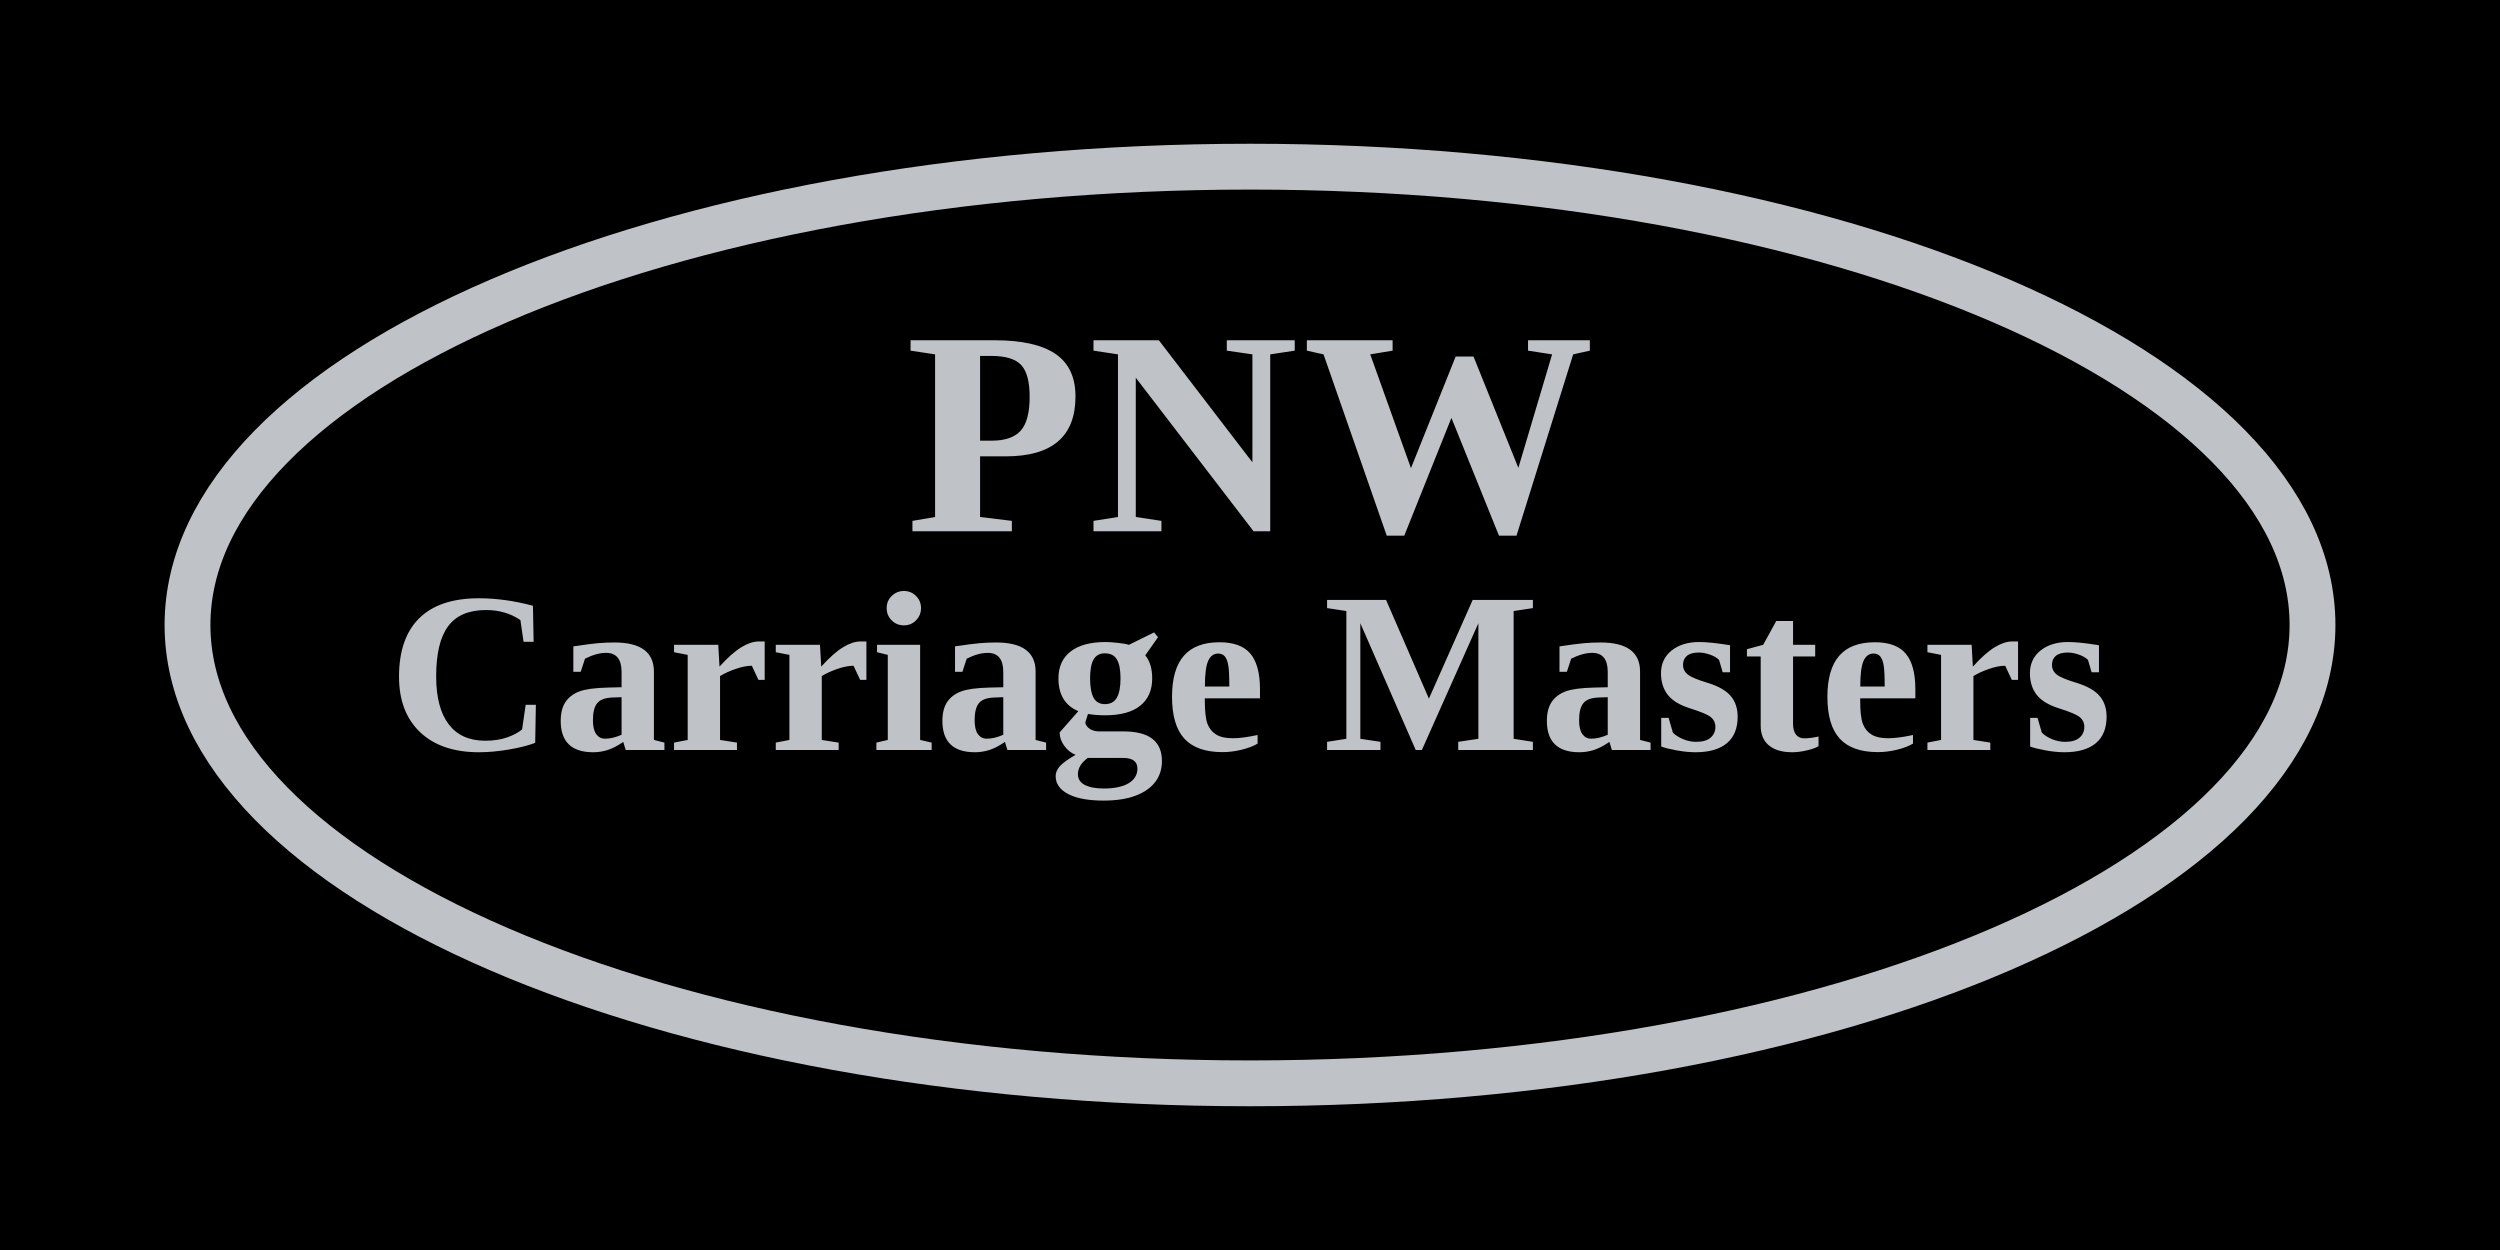
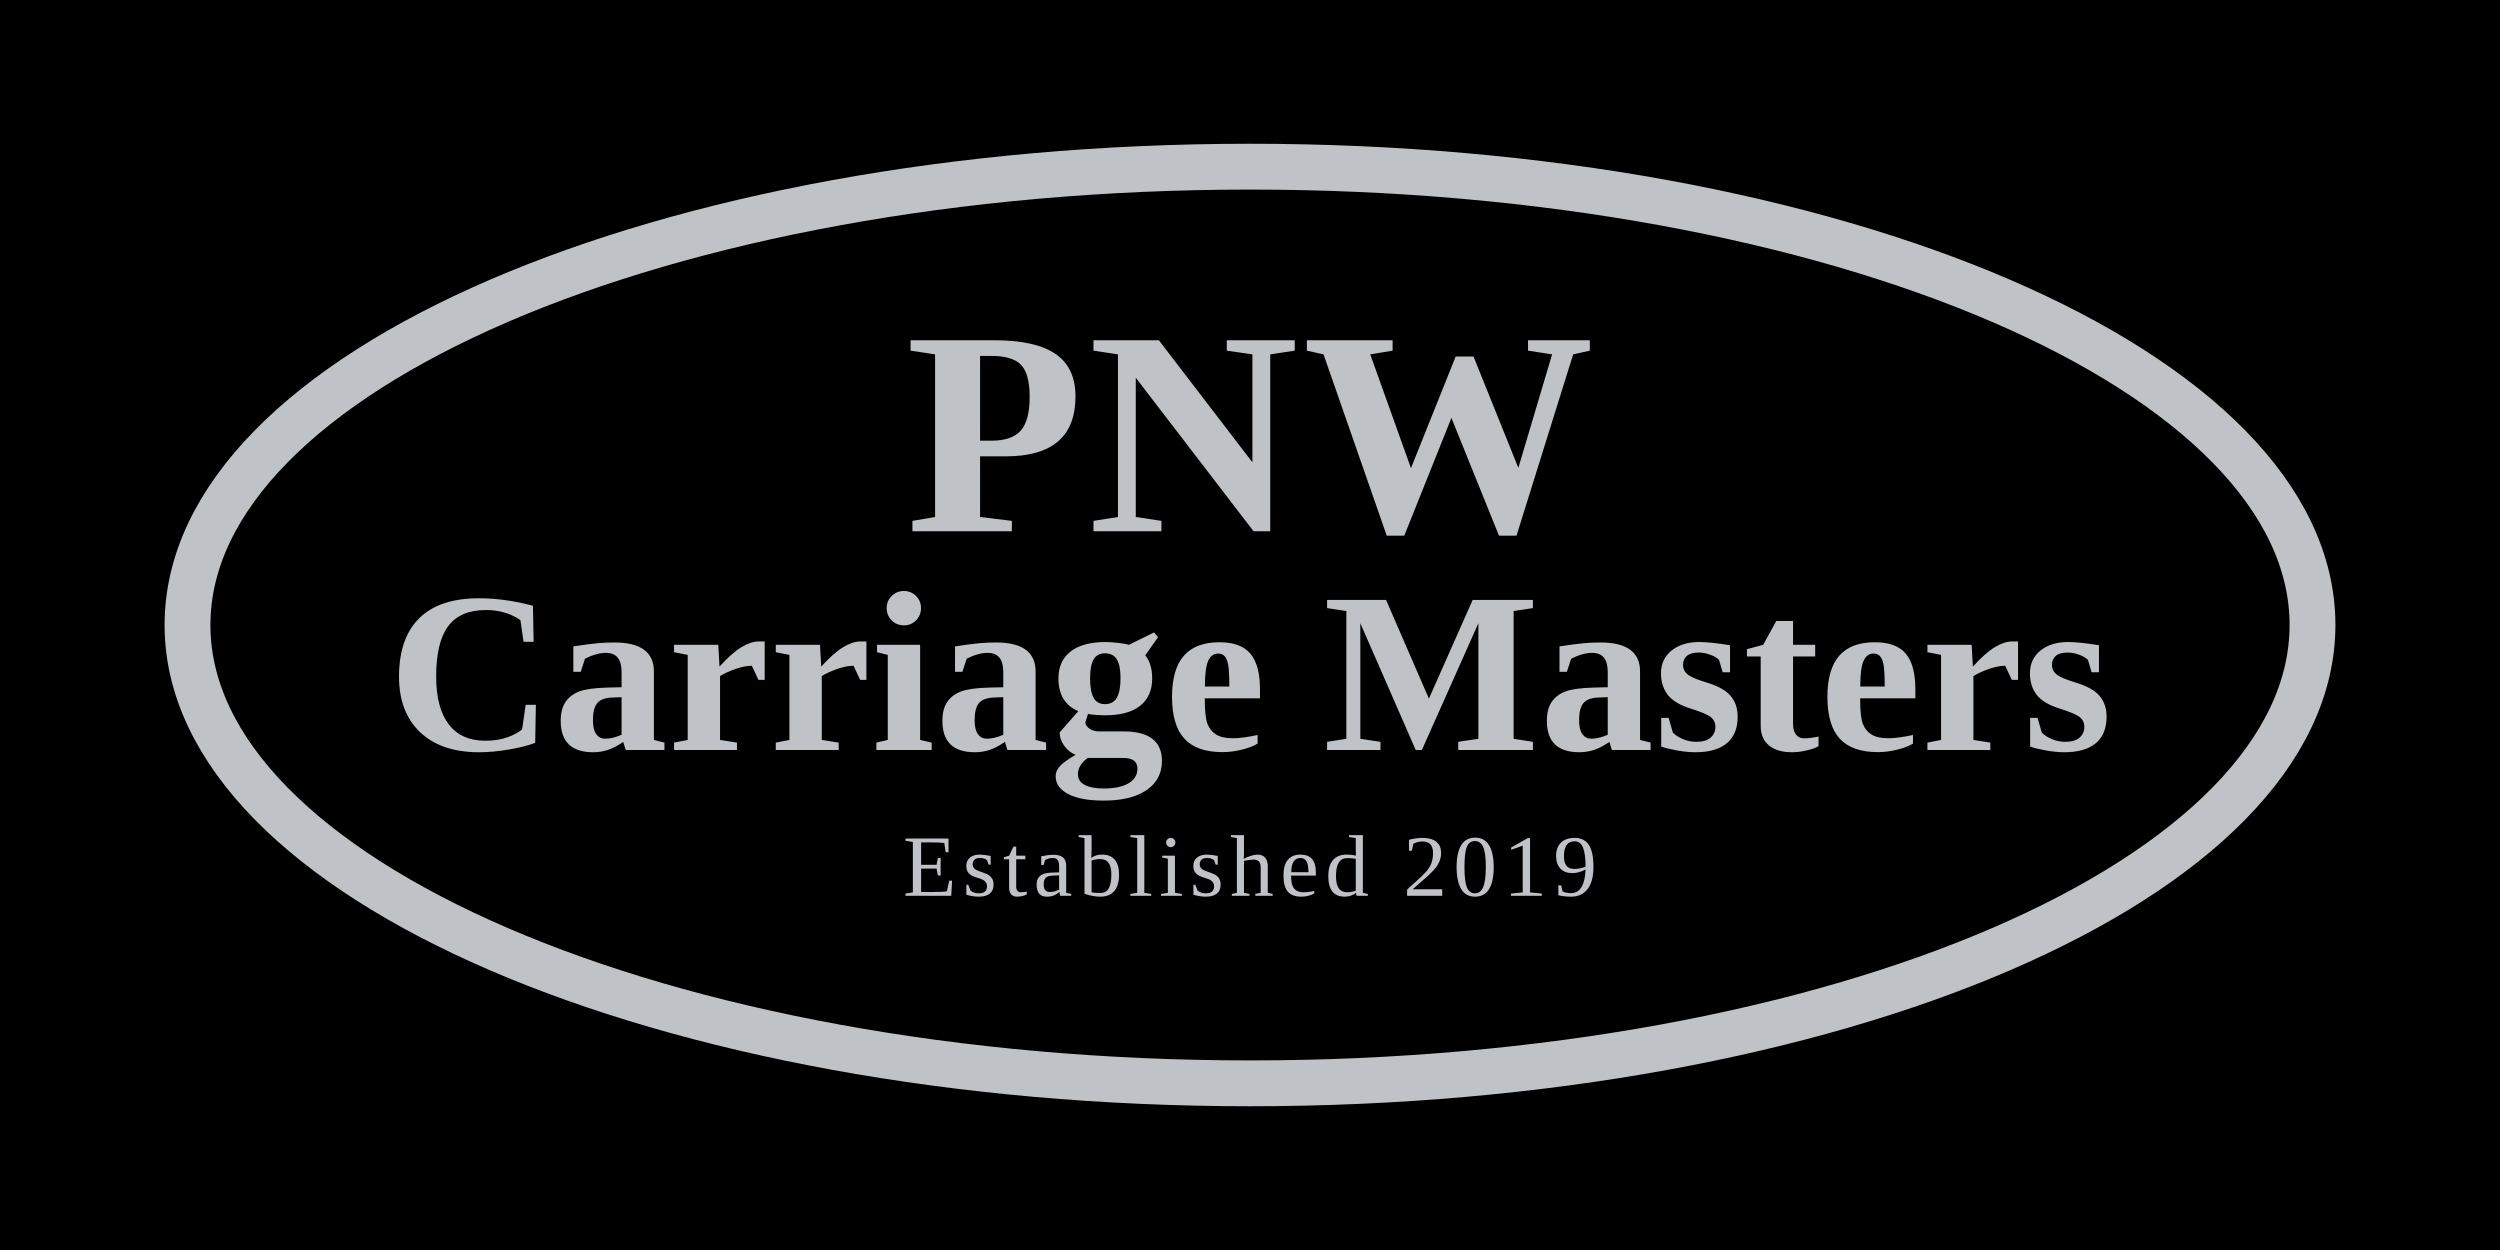
<svg xmlns="http://www.w3.org/2000/svg" width="1200" height="600" viewBox="0 0 1200 600" role="img" aria-label="PNW Carriage Masters logo">
  <rect x="0" y="0" width="1200" height="600" fill="#000000" />
  <ellipse cx="600" cy="300" rx="510" ry="220" fill="none" stroke="#bfc3c7" stroke-width="22" />
  <g fill="#bfc3c7" text-anchor="middle" font-family="Georgia, 'Times New Roman', serif">
    <text x="600" y="255" font-size="140" font-weight="700" letter-spacing="2">PNW</text>
    <text x="600" y="360" font-size="110" font-weight="700">Carriage Masters</text>
+     <text x="600" y="430" font-size="42" font-weight="400" letter-spacing="3">Established 2019</text>
  </g>
</svg>
